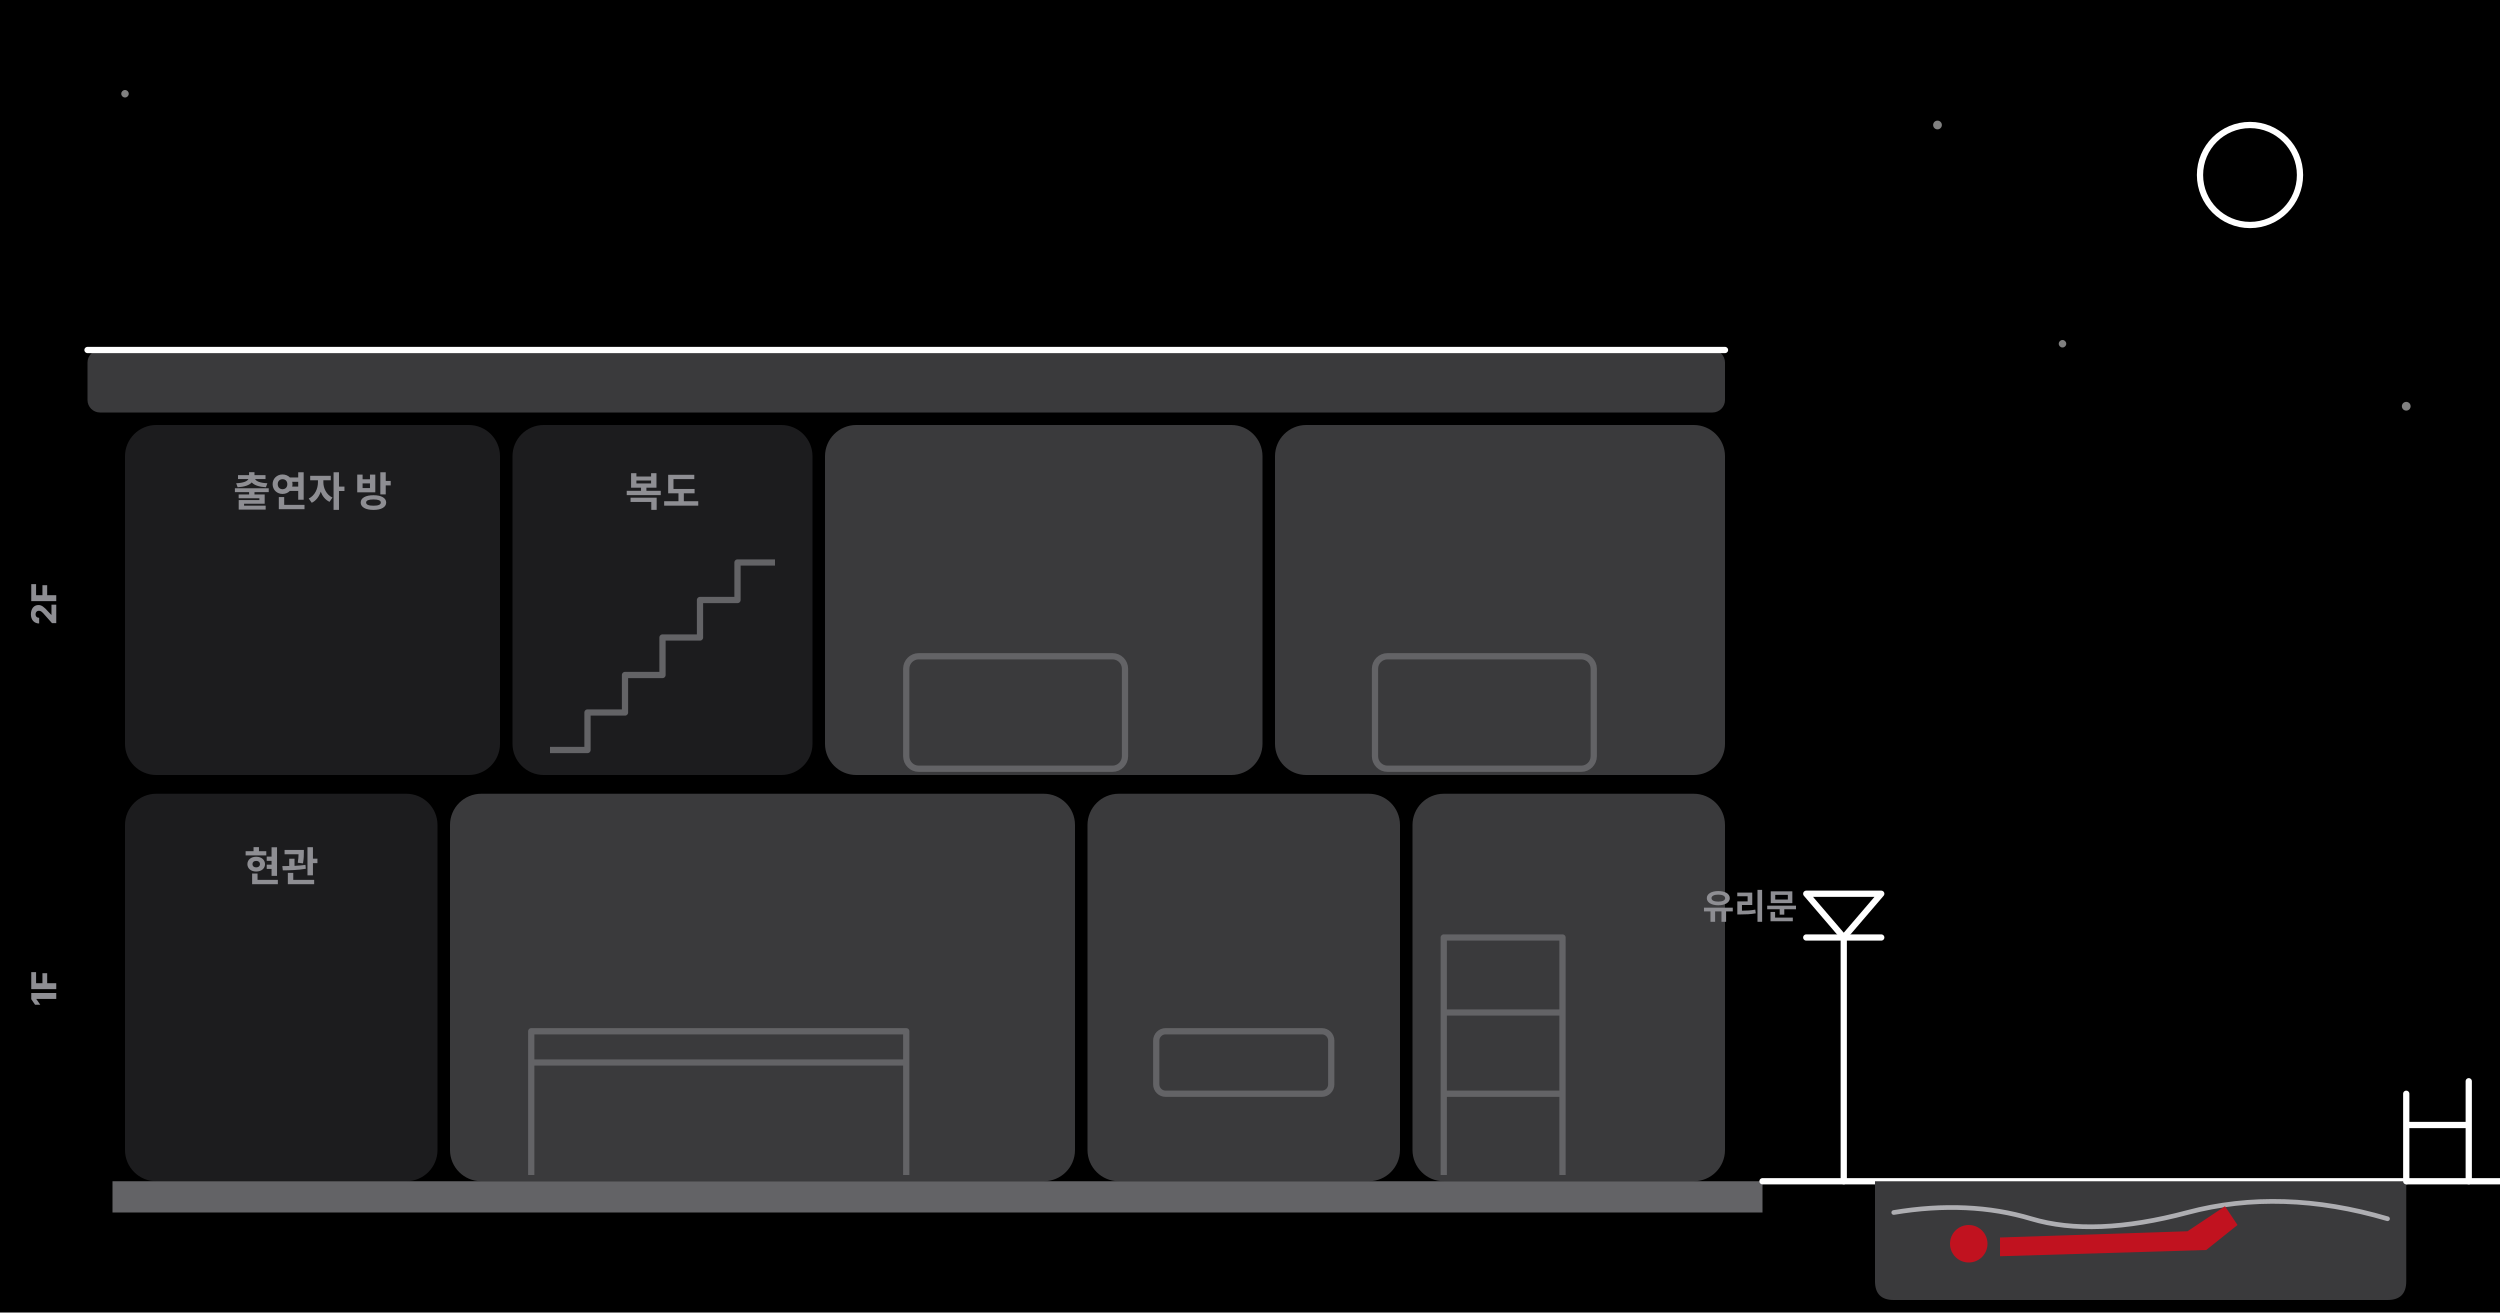
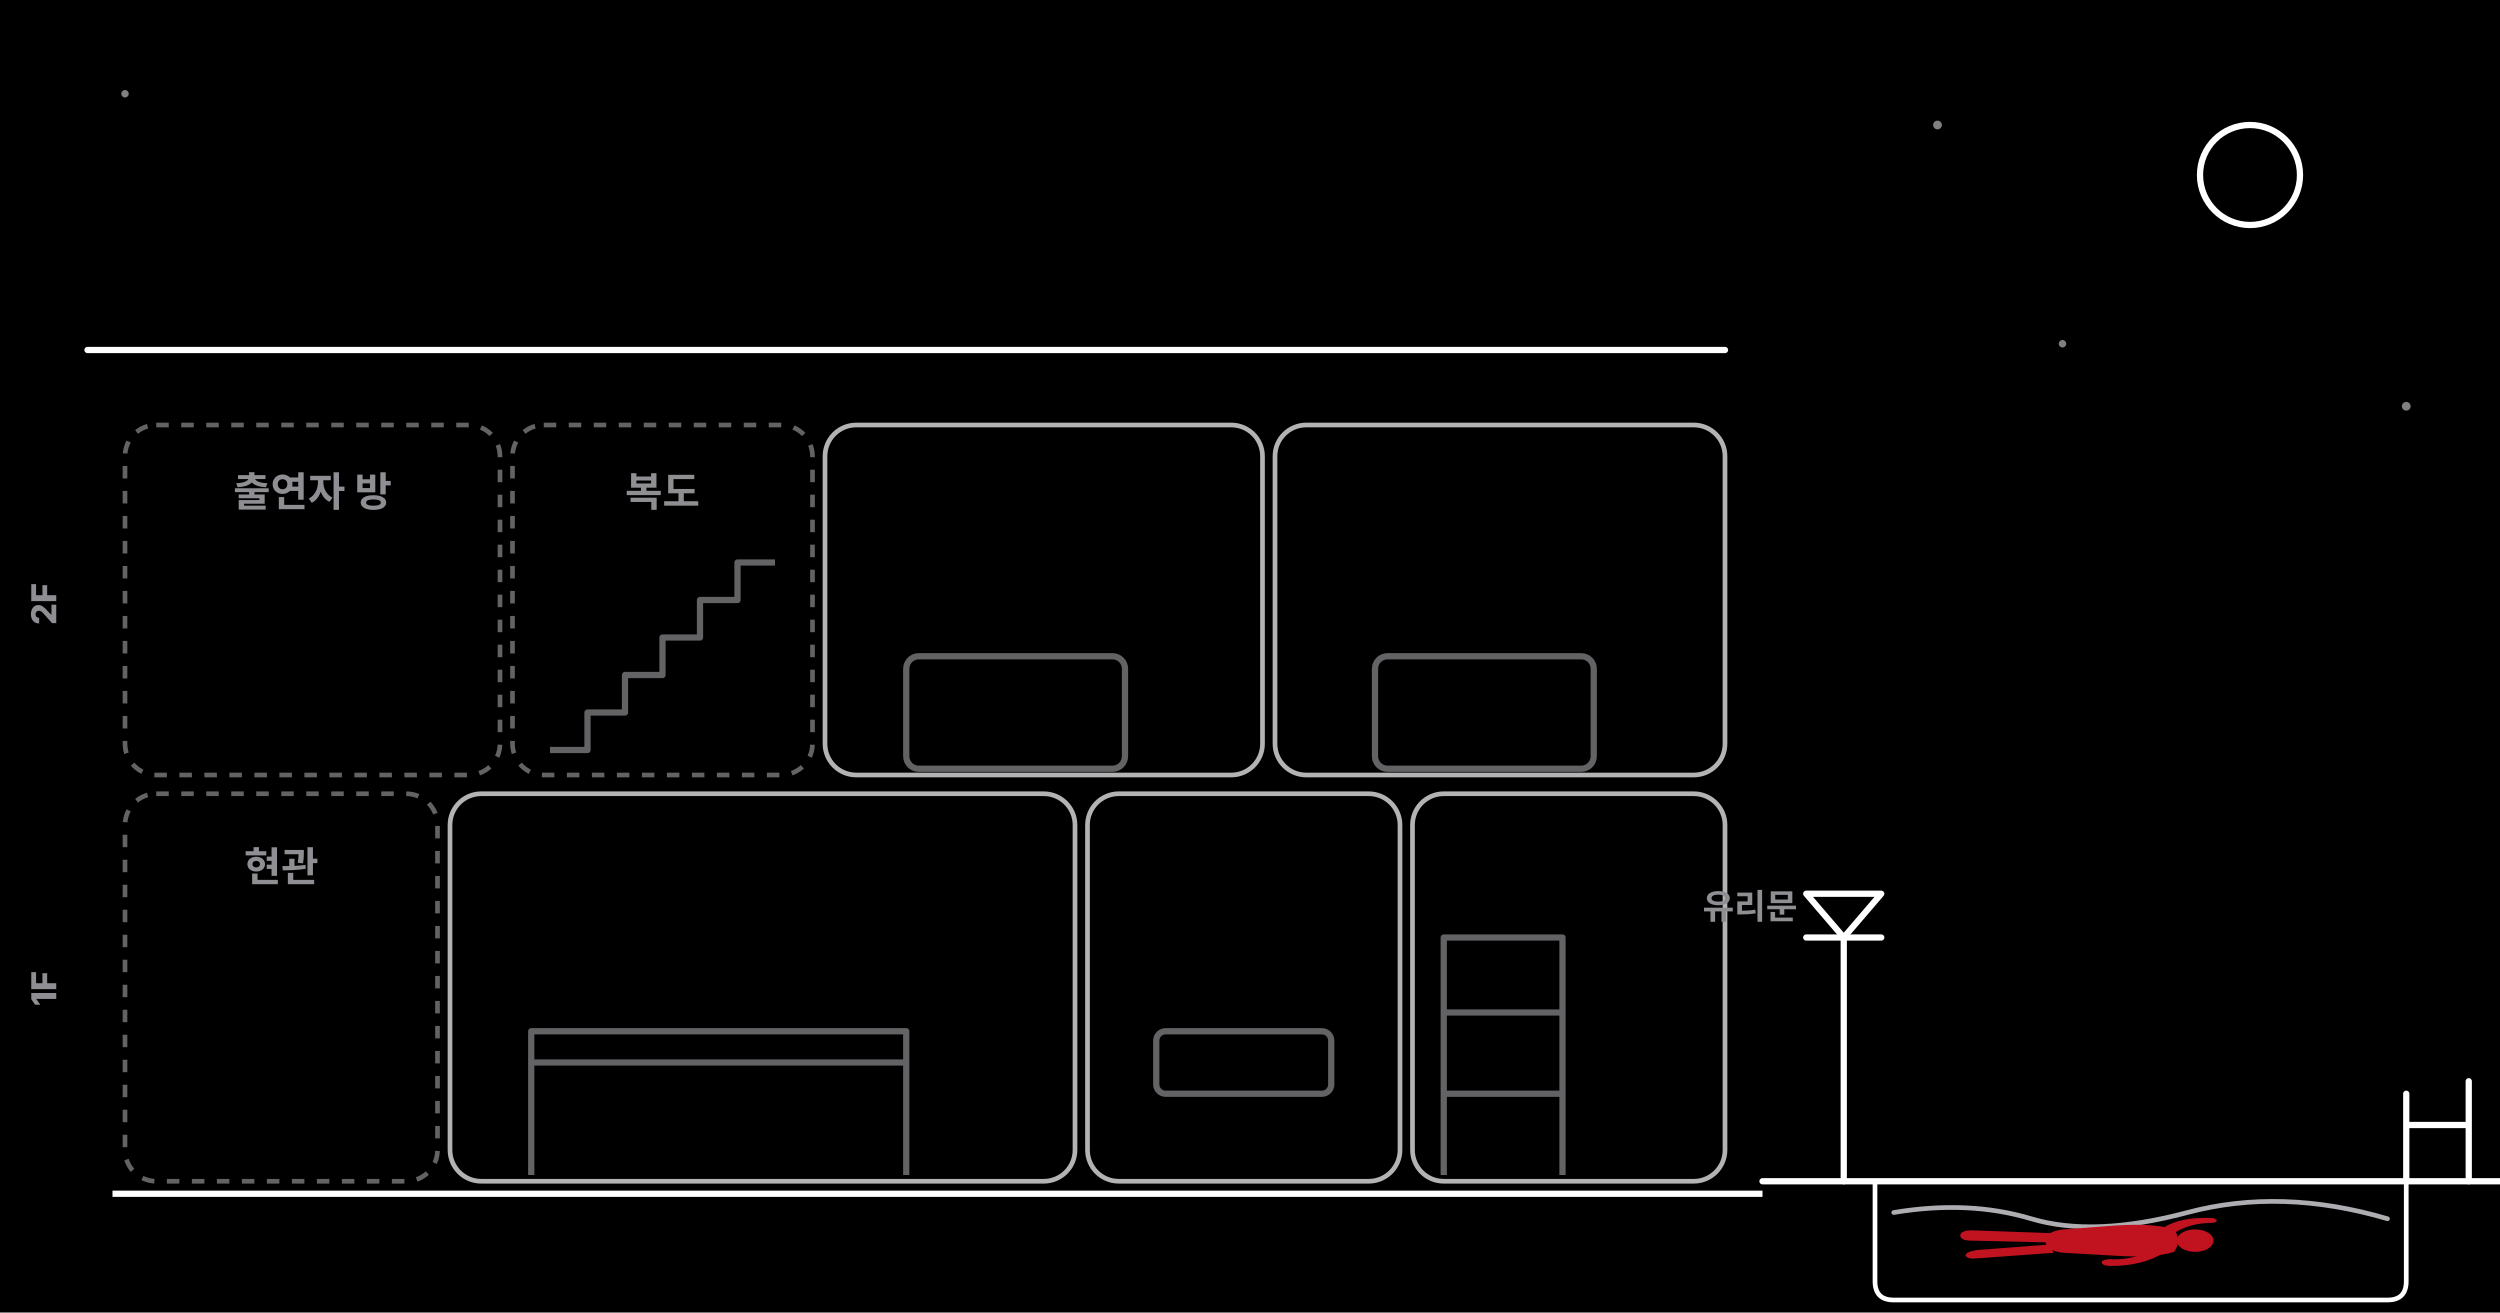
<svg xmlns="http://www.w3.org/2000/svg" viewBox="0 0 800 420">
-   <style>.w{fill:none;stroke:#fff;stroke-width:2;stroke-linejoin:round;stroke-linecap:round}.t{fill:none;stroke:#AEAEB2;stroke-width:1.5;stroke-linecap:round}.g{fill:none;stroke:#636366;stroke-width:2;stroke-linejoin:round}.room{fill:#1C1C1E}.lbl{font-family:-apple-system,'Apple SD Gothic Neo',system-ui,sans-serif;font-size:13px;font-weight:700;fill:#8E8E93}.fl{font-family:-apple-system,system-ui,sans-serif;font-size:11px;font-weight:800;fill:#8E8E93}</style>
+   <style>.w{fill:none;stroke:#fff;stroke-width:2;stroke-linejoin:round;stroke-linecap:round}.t{fill:none;stroke:#AEAEB2;stroke-width:1.5;stroke-linecap:round}.g{fill:none;stroke:#636366;stroke-width:2;stroke-linejoin:round}.room{fill:none;stroke:#636366;stroke-width:1.5;stroke-dasharray:4 4}.lbl{font-family:-apple-system,'Apple SD Gothic Neo',system-ui,sans-serif;font-size:13px;font-weight:700;fill:#8E8E93}.fl{font-family:-apple-system,system-ui,sans-serif;font-size:11px;font-weight:800;fill:#8E8E93}</style>
  <rect width="800" height="420" fill="#000" />
  <circle class="w" cx="720" cy="56" r="16" />
  <g fill="#fff" opacity=".5">
    <circle cx="620" cy="40" r="1.4" />
    <circle cx="660" cy="110" r="1.2" />
    <circle cx="770" cy="130" r="1.4" />
    <circle cx="40" cy="30" r="1.2" />
  </g>
-   <rect x="28" y="112" width="524" height="20" rx="4" fill="#3A3A3C" />
  <path class="w" d="M28 112 H552" stroke-width="3" />
  <rect class="room" x="40" y="136" width="120" height="112" rx="10" />
  <rect class="room" x="164" y="136" width="96" height="112" rx="10" />
  <text class="lbl" x="100" y="162" text-anchor="middle">출연자 방</text>
  <text class="lbl" x="212" y="162" text-anchor="middle">복도</text>
  <path class="g" d="M176 240 H188 V228 H200 V216 H212 V204 H224 V192 H236 V180 H248" />
  <rect class="room" x="40" y="254" width="100" height="124" rx="10" />
  <text class="lbl" x="90" y="282" text-anchor="middle">현관</text>
-   <g fill="#3A3A3C">
+   <g fill="none" stroke="#fff" stroke-width="1.5" stroke-opacity=".7">
    <rect x="264" y="136" width="140" height="112" rx="10" />
    <rect x="408" y="136" width="144" height="112" rx="10" />
    <rect x="144" y="254" width="200" height="124" rx="10" />
    <rect x="348" y="254" width="100" height="124" rx="10" />
    <rect x="452" y="254" width="100" height="124" rx="10" />
  </g>
  <g class="g">
    <rect x="290" y="210" width="70" height="36" rx="4" />
    <rect x="440" y="210" width="70" height="36" rx="4" />
    <path d="M170 376 V340 H290 V376 M170 340 V330 H290 V340" />
    <rect x="370" y="330" width="56" height="20" rx="3" />
    <path d="M462 376 V300 H500 V376 M462 324 H500 M462 350 H500" />
  </g>
-   <rect x="36" y="378" width="528" height="10" fill="#636366" />
+   <path d="M36 382 H564" stroke="#fff" stroke-width="2" />
  <rect x="556" y="300" width="8" height="76" fill="#000" />
  <text class="fl" x="560" y="294" text-anchor="middle">유리문</text>
  <path class="w" d="M564 378 H800" />
-   <path d="M600 378 H770 V410 Q770 416 764 416 H606 Q600 416 600 410 Z" fill="#3A3A3C" />
+   <path d="M600 378 V410 Q600 416 606 416 H764 Q770 416 770 410 V378" fill="none" stroke="#fff" stroke-width="1.5" />
  <path class="t" d="M606 388 Q630 384 650 390 T700 388 T764 390" />
  <path class="w" d="M770 378 V350 M790 378 V346 M770 360 H790" />
  <path class="w" d="M590 378 V300 M578 300 H602" />
  <path class="w" d="M590 300 L578 286 H602 Z" />
-   <path d="M640 396 L700 394 L712 386 L716 392 L706 400 L640 402 Z" fill="#C1121F" />
-   <circle cx="630" cy="398" r="6" fill="#C1121F" />
+   <g transform="translate(626 388) scale(0.42 0.3)" fill="#C1121F">
+     <path d="M158 16 Q172 4 196 6 Q201 9 196 11 Q177 11 165 23 Z" />
+     <path d="M72 22 L12 19 Q3 19 3 25 Q4 30 11 30 L72 32 Z" />
+     <path d="M72 34 L16 40 Q7 42 7 46 Q9 50 15 49 L74 43 Z" />
+     <path d="M166 18 Q150 11 120 14 L82 18 Q68 20 68 30 Q68 41 82 43 L120 46 Q150 49 166 42 Q172 30 166 18 Z" />
+     <path d="M158 43 Q142 57 118 57 Q110 57 111 52 Q114 49 120 50 Q138 50 150 38 Z" />
+     <ellipse cx="182" cy="30" rx="14" ry="12" />
+   </g>
  <text class="fl" x="18" y="200" transform="rotate(-90 18 200)">2F</text>
  <text class="fl" x="18" y="322" transform="rotate(-90 18 322)">1F</text>
</svg>
